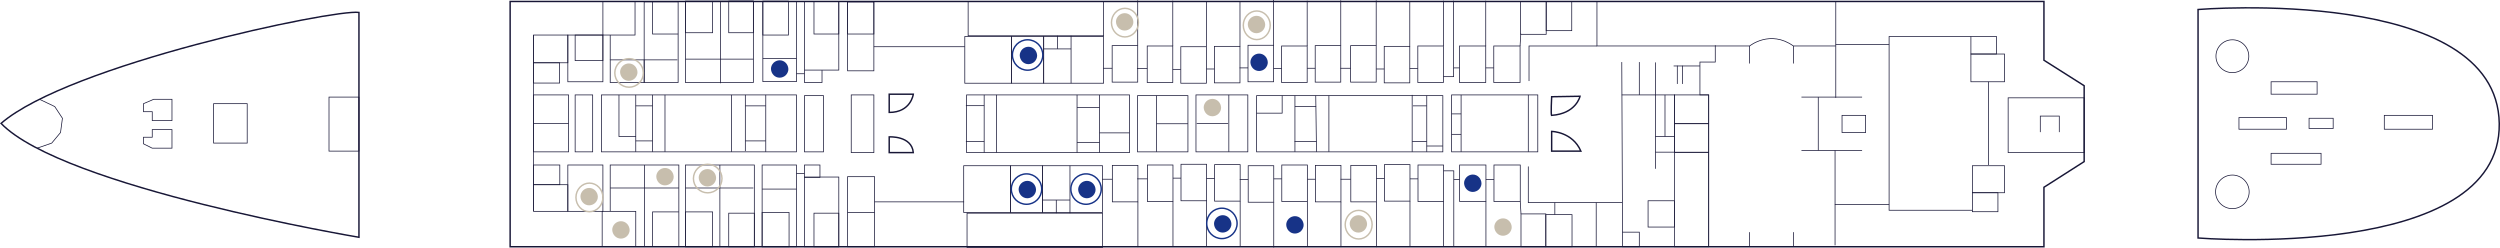
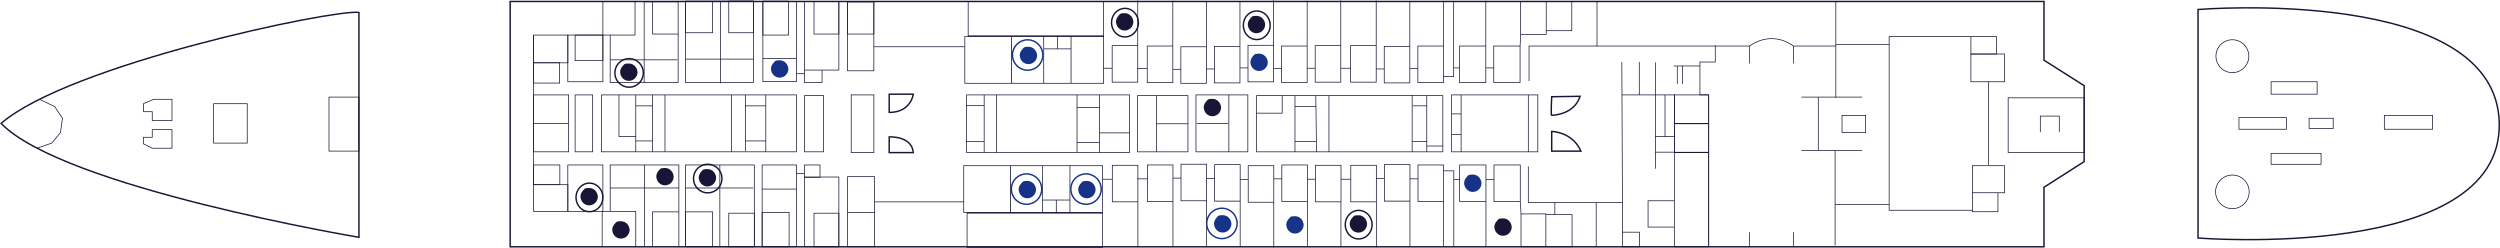
- <svg xmlns="http://www.w3.org/2000/svg" viewBox="0 0 3421.93 339.26">
+ <svg xmlns="http://www.w3.org/2000/svg" id="Layer_1" version="1.1" viewBox="0 0 3421.9 339.3">
  <defs>
-     <style>.cls-1{stroke:#c7bead;}.cls-1,.cls-2,.cls-3,.cls-4{fill:none;stroke-miterlimit:10;}.cls-1,.cls-2,.cls-4{stroke-width:2px;}.cls-2{stroke:#173387;}.cls-5{fill:#173387;}.cls-3,.cls-4{stroke:#171636;}.cls-6{fill:#c7bead;}</style>
+     <style>.st0{stroke:#173387}.st0,.st1,.st2{fill:none;stroke-miterlimit:10}.st0,.st2{stroke-width:2px}.st3{fill:#171636}.st4{fill:#173387}.st1,.st2{stroke:#171636}</style>
  </defs>
  <g id="_3eme_plan">
-     <path class="cls-4" d="M3008.63,12.99v312.78s415,33.12,412.28-156.59c-2.72-189.71-412.28-156.19-412.28-156.19Z" />
-     <rect class="cls-3" x="3263.56" y="157.89" width="65.98" height="18.99" />
-     <rect class="cls-3" x="3160.59" y="161.88" width="32.99" height="13.99" />
-     <rect class="cls-3" x="3108.61" y="111.92" width="62.98" height="16.99" />
-     <rect class="cls-3" x="3064.62" y="160.88" width="64.98" height="15.99" />
-     <rect class="cls-3" x="3108.61" y="209.85" width="68.39" height="14.99" />
-     <circle class="cls-3" cx="3055.61" cy="262.6" r="22.99" />
-     <circle class="cls-3" cx="3055.61" cy="76.94" r="22.48" />
-     <polygon class="cls-4" points="2797.69 2 2797.69 82.44 2852.74 117.35 2852.74 221.18 2797.69 256.32 2797.69 337.76 698.26 337.76 698.26 2 2797.69 2" />
-     <rect class="cls-3" x="2748.7" y="133.9" width="104.03" height="74.95" />
-     <rect class="cls-3" x="2697.72" y="73.95" width="45.99" height="37.97" />
-     <rect class="cls-3" x="2699.72" y="226.84" width="43.99" height="36.97" />
-     <rect class="cls-3" x="2699.72" y="263.81" width="34.99" height="25.98" />
-     <rect class="cls-3" x="2697.72" y="49.96" width="34.99" height="23.98" />
-     <polyline class="cls-3" points="2792.69 180.87 2792.69 158.89 2818.69 158.89 2818.69 180.87" />
-     <line class="cls-3" x1="2721.71" y1="111.92" x2="2721.71" y2="225.84" />
-     <polyline class="cls-3" points="2697.72 49.96 2585.75 49.96 2585.75 287.79 2699.72 287.79" />
-     <polyline class="cls-3" points="2511.77 335.76 2511.77 279.8 2585.75 279.8" />
-     <polyline class="cls-3" points="2512.77 2 2512.77 60.96 2585.75 60.96" />
-     <line class="cls-3" x1="2511.77" y1="279.8" x2="2511.77" y2="205.85" />
-     <line class="cls-3" x1="2465.78" y1="205.85" x2="2548.76" y2="205.85" />
-     <line class="cls-3" x1="2512.77" y1="60.96" x2="2512.77" y2="133.9" />
-     <line class="cls-3" x1="2548.76" y1="132.9" x2="2465.78" y2="132.9" />
-     <line class="cls-3" x1="2488.78" y1="132.9" x2="2488.78" y2="205.85" />
-     <rect class="cls-3" x="2521.33" y="157.89" width="32.29" height="23.49" />
-     <path class="cls-3" d="M2185.86,2v60.96h208.94s28.08-22.79,59.98,0h57.98" />
-     <polyline class="cls-3" points="2347.81 61.96 2347.81 84.94 2326.82 84.94 2326.82 129.91 2338.82 129.91 2338.82 337.76" />
-     <rect class="cls-3" x="2291.83" y="129.91" width="46.99" height="38.97" />
-     <rect class="cls-3" x="2291.83" y="169.38" width="46.99" height="38.97" />
-     <rect class="cls-3" x="2291.83" y="208.85" width="46.99" height="128.91" />
-     <rect class="cls-3" x="2255.84" y="274.8" width="35.99" height="35.99" />
-     <rect class="cls-3" x="2220.85" y="317.77" width="22.99" height="19.99" />
-     <rect class="cls-3" x="2265.84" y="129.91" width="26.3" height="78.37" />
-     <line class="cls-3" x1="2290.83" y1="90.29" x2="2326.82" y2="90.29" />
-     <line class="cls-3" x1="2302.77" y1="114.91" x2="2302.77" y2="89.94" />
-     <line class="cls-3" x1="2295.83" y1="114.92" x2="2295.83" y2="89.94" />
-     <polyline class="cls-3" points="2219.85 129.91 2265.84 129.91 2265.84 85.42" />
-     <line class="cls-3" x1="2243.84" y1="84.94" x2="2243.84" y2="129.91" />
-     <line class="cls-3" x1="2219.85" y1="84.94" x2="2220.85" y2="317.77" />
-     <line class="cls-3" x1="2278.99" y1="129.91" x2="2278.99" y2="186.87" />
-     <line class="cls-3" x1="2265.84" y1="208.28" x2="2265.84" y2="231.03" />
-     <line class="cls-3" x1="2394.8" y1="62.95" x2="2394.8" y2="86.94" />
-     <line class="cls-3" x1="2454.78" y1="62.95" x2="2454.78" y2="86.94" />
-     <line class="cls-3" x1="2394.8" y1="337.76" x2="2394.8" y2="317.77" />
-     <line class="cls-3" x1="2454.78" y1="337.76" x2="2454.78" y2="317.77" />
-     <polyline class="cls-3" points="2091.88 227.84 2091.88 277.3 2220.35 277.3" />
-     <line class="cls-3" x1="2184.84" y1="337.76" x2="2184.84" y2="277.3" />
-     <rect class="cls-3" x="2115.88" y="293.79" width="35.86" height="43.97" />
-     <rect class="cls-3" x="2081.89" y="292.79" width="33.99" height="44.97" />
-     <rect class="cls-3" x="2044.9" y="225.84" width="35.99" height="49.96" />
-     <rect class="cls-3" x="1997.91" y="225.84" width="35.99" height="49.96" />
-     <rect class="cls-3" x="1986.91" y="129.91" width="117.97" height="77.94" />
-     <polyline class="cls-3" points="2185.86 62.95 2092.88 62.95 2092.88 110.92" />
-     <line class="cls-3" x1="2080.89" y1="275.8" x2="2081.89" y2="292.79" />
-     <line class="cls-3" x1="2128.22" y1="277.3" x2="2128.22" y2="293.79" />
-     <line class="cls-3" x1="2033.9" y1="275.8" x2="2033.9" y2="337.76" />
-     <line class="cls-3" x1="2033.9" y1="245.82" x2="2044.9" y2="245.82" />
-     <polyline class="cls-3" points="1997.91 245.82 1989.91 245.82 1989.91 337.76" />
-     <polyline class="cls-3" points="1989.91 245.82 1989.91 233.83 1975.92 233.83" />
-     <line class="cls-3" x1="1999.91" y1="129.91" x2="1999.91" y2="207.85" />
-     <line class="cls-3" x1="1986.91" y1="183.87" x2="1999.91" y2="183.87" />
-     <line class="cls-3" x1="1986.91" y1="155.89" x2="1999.91" y2="155.89" />
-     <line class="cls-3" x1="2091.88" y1="129.91" x2="2091.88" y2="207.85" />
-     <line class="cls-3" x1="2265.64" y1="186.87" x2="2292.13" y2="186.87" />
-     <path class="cls-4" d="M2123.87,206.85v-26.98s28.46.4,39.99,26.98h-39.99Z" />
-     <path class="cls-4" d="M2123.87,157.89c-1.37.1,0-25.48,0-25.48l38.84-.65s-5.14,23.79-38.84,26.14Z" />
-     <rect class="cls-3" x="2081.39" y="2" width="34.99" height="44.97" />
-     <rect class="cls-3" x="2116.38" y="2" width="34.99" height="39.97" />
-     <rect class="cls-3" x="1940.92" y="225.84" width="34.99" height="49.96" />
-     <line class="cls-3" x1="1975.92" y1="337.76" x2="1975.92" y2="275.8" />
-     <line class="cls-3" x1="1940.92" y1="244.82" x2="1929.92" y2="244.82" />
-     <rect class="cls-3" x="1894.94" y="225.34" width="34.99" height="49.96" />
-     <line class="cls-3" x1="1929.93" y1="337.26" x2="1929.93" y2="275.3" />
-     <line class="cls-3" x1="1894.94" y1="244.33" x2="1883.94" y2="244.33" />
-     <rect class="cls-3" x="1848.95" y="226.34" width="34.99" height="49.96" />
-     <line class="cls-3" x1="1883.94" y1="338.26" x2="1883.94" y2="276.3" />
-     <line class="cls-3" x1="1848.95" y1="245.32" x2="1834.95" y2="245.32" />
-     <rect class="cls-3" x="1800.46" y="226.34" width="34.99" height="49.96" />
-     <line class="cls-3" x1="1835.45" y1="338.26" x2="1835.45" y2="276.3" />
-     <line class="cls-3" x1="1800.46" y1="245.32" x2="1789.46" y2="245.32" />
-     <rect class="cls-3" x="1754.48" y="225.84" width="34.99" height="49.96" />
-     <line class="cls-3" x1="1789.47" y1="337.76" x2="1789.47" y2="275.8" />
-     <line class="cls-3" x1="1754.48" y1="244.82" x2="1743.48" y2="244.82" />
-     <rect class="cls-3" x="1708.49" y="226.84" width="34.99" height="49.96" />
-     <line class="cls-3" x1="1743.48" y1="338.76" x2="1743.48" y2="276.8" />
-     <line class="cls-3" x1="1708.49" y1="245.82" x2="1696.99" y2="245.82" />
-     <rect class="cls-3" x="1662.5" y="225.34" width="34.99" height="49.96" />
-     <line class="cls-3" x1="1697.49" y1="337.26" x2="1697.49" y2="275.3" />
-     <line class="cls-3" x1="1662.5" y1="244.33" x2="1651.5" y2="244.33" />
-     <rect class="cls-3" x="1616.52" y="224.84" width="34.99" height="49.96" />
-     <line class="cls-3" x1="1651.51" y1="336.76" x2="1651.51" y2="274.8" />
-     <line class="cls-3" x1="1616.52" y1="243.83" x2="1605.52" y2="243.83" />
-     <rect class="cls-3" x="1570.53" y="225.84" width="34.99" height="49.96" />
-     <line class="cls-3" x1="1605.52" y1="337.76" x2="1605.52" y2="275.8" />
-     <line class="cls-3" x1="1570.53" y1="244.82" x2="1556.53" y2="244.82" />
-     <rect class="cls-3" x="1522.54" y="226.34" width="34.99" height="49.96" />
-     <line class="cls-3" x1="1557.53" y1="338.26" x2="1557.53" y2="276.3" />
-     <line class="cls-3" x1="1522.54" y1="245.32" x2="1508.54" y2="245.32" />
-     <rect class="cls-3" x="2044.64" y="62.95" width="35.99" height="49.96" />
-     <rect class="cls-3" x="1997.66" y="62.95" width="35.99" height="49.96" />
-     <line class="cls-3" x1="2080.63" y1="62.95" x2="2081.63" y2="45.97" />
-     <line class="cls-3" x1="2033.65" y1="62.95" x2="2033.65" y2="1" />
-     <line class="cls-3" x1="2033.65" y1="92.93" x2="2044.64" y2="92.93" />
-     <polyline class="cls-3" points="1997.66 92.94 1989.66 92.94 1989.66 1" />
-     <polyline class="cls-3" points="1989.66 92.94 1989.66 104.92 1975.66 104.92" />
-     <rect class="cls-3" x="1940.67" y="62.95" width="34.99" height="49.96" />
-     <line class="cls-3" x1="1975.66" y1="1" x2="1975.66" y2="62.95" />
-     <line class="cls-3" x1="1940.67" y1="93.93" x2="1929.67" y2="93.93" />
-     <rect class="cls-3" x="1894.69" y="63.45" width="34.99" height="49.96" />
-     <line class="cls-3" x1="1929.68" y1="1.5" x2="1929.68" y2="63.45" />
-     <line class="cls-3" x1="1894.69" y1="94.43" x2="1883.69" y2="94.43" />
-     <rect class="cls-3" x="1848.7" y="62.45" width="34.99" height="49.96" />
-     <line class="cls-3" x1="1883.69" y1=".5" x2="1883.69" y2="62.45" />
-     <line class="cls-3" x1="1848.7" y1="93.43" x2="1834.7" y2="93.43" />
-     <rect class="cls-3" x="1800.21" y="62.46" width="34.99" height="49.96" />
-     <line class="cls-3" x1="1835.2" y1=".5" x2="1835.2" y2="62.46" />
-     <line class="cls-3" x1="1800.21" y1="93.43" x2="1789.21" y2="93.43" />
-     <rect class="cls-3" x="1754.23" y="62.96" width="34.99" height="49.96" />
-     <line class="cls-3" x1="1789.22" y1="1" x2="1789.22" y2="62.96" />
-     <line class="cls-3" x1="1754.23" y1="93.93" x2="1743.23" y2="93.93" />
-     <rect class="cls-3" x="1708.24" y="61.96" width="34.99" height="49.96" />
-     <line class="cls-3" x1="1743.23" x2="1743.23" y2="61.96" />
-     <line class="cls-3" x1="1708.24" y1="92.93" x2="1696.74" y2="92.93" />
-     <rect class="cls-3" x="1662.25" y="63.45" width="34.99" height="49.96" />
-     <line class="cls-3" x1="1697.24" y1="1.5" x2="1697.24" y2="63.45" />
-     <line class="cls-3" x1="1662.25" y1="94.43" x2="1651.25" y2="94.43" />
-     <rect class="cls-3" x="1616.27" y="63.95" width="34.99" height="49.96" />
-     <line class="cls-3" x1="1651.26" y1="2" x2="1651.26" y2="63.95" />
-     <line class="cls-3" x1="1616.27" y1="94.93" x2="1605.26" y2="94.93" />
-     <rect class="cls-3" x="1570.28" y="62.95" width="34.99" height="49.96" />
-     <line class="cls-3" x1="1605.27" y1="1" x2="1605.27" y2="62.95" />
-     <line class="cls-3" x1="1570.28" y1="93.93" x2="1556.28" y2="93.93" />
-     <rect class="cls-3" x="1522.29" y="62.45" width="34.99" height="49.96" />
-     <line class="cls-3" x1="1557.28" y1=".5" x2="1557.28" y2="62.45" />
-     <line class="cls-3" x1="1522.29" y1="93.43" x2="1510.04" y2="93.43" />
-     <rect class="cls-3" x="1719.99" y="130.91" width="254.93" height="76.95" />
-     <rect class="cls-3" x="1637.01" y="129.91" width="70.98" height="77.94" />
-     <rect class="cls-3" x="1557.03" y="130.91" width="68.98" height="76.95" />
-     <rect class="cls-3" x="1323.09" y="129.91" width="222.94" height="78.94" />
-     <rect class="cls-3" x="1319.09" y="226.84" width="63.95" height="63.95" />
-     <rect class="cls-3" x="1427.07" y="226.84" width="81.98" height="63.95" />
-     <rect class="cls-3" x="1383.05" y="226.84" width="44.02" height="63.95" />
-     <rect class="cls-3" x="1323.66" y="291.79" width="185.38" height="46.97" />
-     <line class="cls-3" x1="1952.92" y1="130.91" x2="1952.92" y2="207.85" />
-     <line class="cls-3" x1="1932.93" y1="129.91" x2="1932.93" y2="207.85" />
-     <line class="cls-3" x1="1952.92" y1="144.9" x2="1933.93" y2="144.9" />
-     <line class="cls-3" x1="1952.92" y1="193.86" x2="1932.93" y2="193.86" />
-     <line class="cls-3" x1="1952.92" y1="199.85" x2="1974.92" y2="199.85" />
-     <line class="cls-3" x1="1818.96" y1="207.85" x2="1818.96" y2="130.91" />
-     <line class="cls-3" x1="1800.96" y1="130.91" x2="1801.96" y2="207.85" />
-     <line class="cls-3" x1="1772.47" y1="207.85" x2="1772.47" y2="130.91" />
-     <line class="cls-3" x1="1801.46" y1="145.9" x2="1772.47" y2="145.9" />
-     <line class="cls-3" x1="1801.96" y1="193.86" x2="1771.98" y2="193.86" />
-     <polyline class="cls-3" points="1719.99 154.89 1754.98 154.89 1754.98 130.91" />
-     <line class="cls-3" x1="1682" y1="129.91" x2="1682" y2="207.85" />
-     <line class="cls-3" x1="1638.01" y1="168.88" x2="1681" y2="168.88" />
-     <line class="cls-3" x1="1583.02" y1="130.91" x2="1583.02" y2="207.85" />
-     <line class="cls-3" x1="1626.01" y1="169.38" x2="1583.02" y2="169.38" />
-     <line class="cls-3" x1="1505.04" y1="129.91" x2="1505.04" y2="208.85" />
-     <line class="cls-3" x1="1546.03" y1="181.87" x2="1505.04" y2="181.87" />
-     <line class="cls-3" x1="1474.23" y1="129.91" x2="1474.23" y2="208.85" />
-     <line class="cls-3" x1="1505.04" y1="147.24" x2="1474.23" y2="147.24" />
-     <line class="cls-3" x1="1505.04" y1="194.86" x2="1474.23" y2="194.86" />
-     <line class="cls-3" x1="1364.08" y1="129.91" x2="1364.08" y2="208.85" />
-     <line class="cls-3" x1="1347.09" y1="129.91" x2="1347.09" y2="208.85" />
-     <line class="cls-3" x1="1322.09" y1="193.86" x2="1347.09" y2="193.86" />
-     <line class="cls-3" x1="1322.09" y1="144.64" x2="1347.09" y2="144.64" />
-     <line class="cls-3" x1="1464.54" y1="226.84" x2="1464.54" y2="291.79" />
-     <line class="cls-3" x1="1427.07" y1="273.8" x2="1464.54" y2="273.8" />
-     <line class="cls-3" x1="1445.8" y1="291.79" x2="1445.8" y2="273.8" />
-     <rect class="cls-3" x="1320.59" y="49.96" width="63.95" height="63.95" />
-     <rect class="cls-3" x="1428.57" y="49.96" width="81.98" height="63.95" />
-     <rect class="cls-3" x="1384.55" y="49.96" width="44.02" height="63.95" />
-     <rect class="cls-3" x="1325.16" y="2" width="185.38" height="46.97" />
-     <line class="cls-3" x1="1466.04" y1="113.92" x2="1466.04" y2="48.96" />
-     <line class="cls-3" x1="1428.57" y1="66.95" x2="1466.04" y2="66.95" />
-     <line class="cls-3" x1="1447.3" y1="48.96" x2="1447.3" y2="66.95" />
-     <rect class="cls-3" x="1101.15" y="130.91" width="25.99" height="76.95" />
-     <rect class="cls-3" x="1160.14" y="241.83" width="36.99" height="95.93" />
-     <line class="cls-3" x1="1319.59" y1="276.3" x2="1197.13" y2="276.3" />
-     <line class="cls-3" x1="1160.14" y1="290.79" x2="1197.13" y2="290.79" />
-     <rect class="cls-3" x="1165.14" y="129.91" width="30.99" height="78.94" />
-     <rect class="cls-3" x="1101.15" y="242.33" width="46.99" height="95.43" />
-     <rect class="cls-3" x="1101.15" y="225.84" width="21.18" height="16.9" />
-     <rect class="cls-3" x="1043.17" y="225.84" width="46.99" height="111.92" />
-     <line class="cls-3" x1="1101.15" y1="237.54" x2="1090.16" y2="237.54" />
-     <line class="cls-3" x1="1043.17" y1="258.81" x2="1090.16" y2="258.81" />
-     <rect class="cls-3" x="938.2" y="225.84" width="94.29" height="111.92" />
-     <rect class="cls-3" x="1160.14" y="2.5" width="35.99" height="94.43" />
-     <rect class="cls-3" x="823.23" y="129.91" width="266.93" height="77.94" />
-     <rect class="cls-3" x="1044.17" y="2.25" width="46.04" height="109.42" />
-     <rect class="cls-3" x="938.2" y="1.5" width="92.97" height="111.42" />
-     <line class="cls-3" x1="1196.13" y1="63.95" x2="1320.59" y2="63.95" />
-     <path class="cls-4" d="M1217.12,153.89v-24.98h32.99s-3.14,24.98-32.99,24.98Z" />
-     <path class="cls-4" d="M1217.12,208.85v-21.48s30.86-1.91,32.99,21.48h-32.99Z" />
-     <rect class="cls-3" x="1101.15" y="2" width="46.99" height="93.93" />
-     <polyline class="cls-3" points="1101.15 95.93 1101.15 112.92 1125.15 112.92 1125.15 95.93" />
-     <line class="cls-3" x1="1090.21" y1="100.93" x2="1101.15" y2="100.93" />
-     <line class="cls-3" x1="1044.17" y1="79.94" x2="1090.21" y2="79.94" />
-     <line class="cls-3" x1="986.19" y1="1.5" x2="986.19" y2="113.92" />
-     <line class="cls-3" x1="938.2" y1="80.94" x2="1031.17" y2="80.94" />
-     <line class="cls-3" x1="1048.17" y1="129.91" x2="1048.17" y2="207.85" />
-     <line class="cls-3" x1="1020.18" y1="129.91" x2="1020.18" y2="206.85" />
-     <line class="cls-3" x1="1048.17" y1="144.9" x2="1020.18" y2="144.9" />
-     <line class="cls-3" x1="1048.17" y1="192.86" x2="1020.18" y2="192.86" />
-     <line class="cls-3" x1="1001.18" y1="129.91" x2="1001.18" y2="207.85" />
-     <line class="cls-3" x1="910.21" y1="129.91" x2="910.21" y2="207.85" />
-     <line class="cls-3" x1="893.21" y1="129.91" x2="893.21" y2="207.85" />
-     <line class="cls-3" x1="870.22" y1="129.91" x2="870.22" y2="207.85" />
-     <line class="cls-3" x1="893.21" y1="144.9" x2="870.22" y2="144.9" />
-     <line class="cls-3" x1="893.21" y1="192.86" x2="870.22" y2="192.86" />
-     <polyline class="cls-3" points="847.22 129.91 847.22 186.87 870.56 186.87" />
-     <line class="cls-3" x1="985.35" y1="225.84" x2="985.35" y2="337.76" />
-     <line class="cls-3" x1="938.2" y1="257.32" x2="1031.17" y2="257.32" />
-     <polyline class="cls-3" points="824.23 337.76 824.23 289.29 835.23 289.29 835.23 225.84 929.2 225.84 929.2 337.76" />
-     <line class="cls-3" x1="882.21" y1="337.76" x2="882.21" y2="225.84" />
-     <line class="cls-3" x1="835.23" y1="257.32" x2="929.2" y2="257.32" />
-     <polyline class="cls-3" points="835.23 289.29 870.22 289.29 870.22 337.76" />
-     <polyline class="cls-3" points="893.21 337.76 893.21 290.04 929.2 290.04" />
-     <rect class="cls-3" x="938.2" y="290.04" width="37.19" height="47.72" />
-     <rect class="cls-3" x="997.47" y="291.79" width="35.03" height="45.97" />
-     <rect class="cls-3" x="1043.17" y="290.79" width="36.88" height="46.97" />
-     <rect class="cls-3" x="1114.15" y="291.79" width="33.99" height="45.97" />
-     <rect class="cls-3" x="1160.14" y="2.5" width="35.99" height="44.07" />
-     <rect class="cls-3" x="1114.15" y="1.99" width="33.99" height="44.57" />
-     <rect class="cls-3" x="1044.17" y="1.5" width="34.99" height="46.47" />
-     <rect class="cls-3" x="997.47" y="1.5" width="33.71" height="43.3" />
-     <rect class="cls-3" x="938.2" y="1.99" width="37.19" height="42.81" />
-     <rect class="cls-3" x="881.71" y="2.5" width="46.49" height="110.42" />
-     <rect class="cls-3" x="825.23" y="1.99" width="43.99" height="45.97" />
-     <rect class="cls-3" x="835.23" y="81.94" width="46.49" height="30.98" />
-     <line class="cls-3" x1="927.2" y1="81.94" x2="881.71" y2="81.94" />
-     <polyline class="cls-3" points="893.21 1.99 893.21 46.57 928.2 46.57" />
-     <line class="cls-3" x1="835.23" y1="81.94" x2="835.23" y2="47.97" />
-     <rect class="cls-3" x="777.24" y="47.97" width="47.99" height="63.95" />
-     <rect class="cls-3" x="730.26" y="47.96" width="46.99" height="37.97" />
-     <rect class="cls-3" x="787.24" y="47.96" width="37.99" height="34.98" />
-     <rect class="cls-3" x="730.26" y="85.94" width="35.68" height="27.75" />
-     <rect class="cls-3" x="787.24" y="129.91" width="23.99" height="77.94" />
-     <rect class="cls-3" x="730.26" y="129.91" width="47.99" height="77.94" />
-     <rect class="cls-3" x="777.24" y="225.84" width="47.99" height="63.45" />
-     <rect class="cls-3" x="730.26" y="225.84" width="35.99" height="26.98" />
-     <rect class="cls-3" x="730.26" y="252.82" width="46.99" height="36.47" />
-     <line class="cls-3" x1="730.26" y1="47.96" x2="730.26" y2="288.79" />
-     <line class="cls-3" x1="730.26" y1="168.88" x2="778.24" y2="168.88" />
-     <path class="cls-4" d="M491.32,16.99v307.78S86.61,256.94,1.45,168.89C94.5,88.43,455.9,12.53,491.32,16.99Z" />
-     <polyline class="cls-3" points="54.03 135.9 74.95 145.88 85.46 161.88 82.85 181.38 70.81 195.86 50.72 202.85" />
-     <polygon class="cls-3" points="196.41 141.9 196.41 152.9 208.4 152.9 208.4 165 235.39 165 235.39 135.9 210.4 135.9 196.41 141.9" />
-     <polygon class="cls-3" points="196.41 196.85 196.4 187.86 208.4 187.87 208.4 177.36 235.39 177.36 235.39 202.85 208.4 202.85 196.41 196.85" />
-     <rect class="cls-3" x="292.37" y="141.9" width="45.99" height="53.96" />
-     <rect class="cls-3" x="450.33" y="132.9" width="40.99" height="73.95" />
+     <path class="st2" d="M3008.6 13v312.8s415 33.1 412.3-156.6C3418.2-20.5 3008.6 13 3008.6 13Z" />
+     <path class="st1" d="M3263.6 157.9h66v19h-66zM3160.6 161.9h33v14h-33zM3108.6 111.9h63v17h-63zM3064.6 160.9h65v16h-65zM3108.6 209.9h68.4v15h-68.4z" />
+     <circle class="st1" cx="3055.6" cy="262.6" r="23" />
+     <circle class="st1" cx="3055.6" cy="76.9" r="22.5" />
+     <path class="st2" d="M2797.7 2v80.4l55 34.9v103.9l-55 35.1v81.5H698.3V2h2099.4z" />
+     <path class="st1" d="M2748.7 133.9h104v74.9h-104zM2697.7 73.9h46v38h-46zM2699.7 226.8h44v37h-44zM2699.7 263.8h35v26h-35z" />
+     <path class="st1" d="M2697.7 50h35v24h-35zM2792.7 180.9v-22h26v22M2721.7 111.9v113.9" />
+     <path class="st1" d="M2697.7 50h-111.9v237.8h113.9" />
+     <path class="st1" d="M2511.8 335.8v-56h74M2512.8 2v59h73M2511.8 279.8v-73.9M2465.8 205.9h83M2512.8 61v72.9M2548.8 132.9h-83M2488.8 132.9v73M2521.3 157.9h32.3v23.5h-32.3zM2185.9 2v61h208.9s28.1-22.8 60 0h58" />
+     <path class="st1" d="M2347.8 62v22.9h-21v45h12v207.9" />
+     <path class="st1" d="M2291.8 129.9h47v39h-47zM2291.8 169.4h47v39h-47zM2291.8 208.9h47v128.9h-47zM2255.8 274.8h36v36h-36zM2220.9 317.8h23v20h-23z" />
+     <path class="st1" d="M2265.8 129.9h26.3v78.4h-26.3zM2290.8 90.3h36M2302.8 114.9v-25M2295.8 114.9v-25M2219.9 129.9h45.9V85.4M2243.8 84.9v45M2219.9 84.9l1 232.9M2279 129.9v57M2265.8 208.3V231M2394.8 63v23.9M2454.8 63v23.9M2394.8 337.8v-20M2454.8 337.8v-20M2091.9 227.8v49.5h128.5M2184.8 337.8v-60.5M2115.9 293.8h35.9v44h-35.9zM2081.9 292.8h34v45h-34zM2044.9 225.8h36v50h-36zM1997.9 225.8h36v50h-36zM1986.9 129.9h118v77.9h-118zM2185.9 63h-93v47.9M2080.9 275.8l1 17M2128.2 277.3v16.5M2033.9 275.8v62M2033.9 245.8h11M1997.9 245.8h-8v92M1989.9 245.8v-12h-14M1999.9 129.9v78M1986.9 183.9h13M1986.9 155.9h13M2091.9 129.9v78M2265.6 186.9h26.5" />
+     <path class="st2" d="M2123.9 206.9v-27s28.5.4 40 27h-40ZM2123.9 157.9c-1.4.1 0-25.5 0-25.5l38.8-.6s-5.1 23.8-38.8 26.1Z" />
+     <path class="st1" d="M2081.4 2h35v45h-35zM2116.4 2h35v40h-35zM1940.9 225.8h35v50h-35zM1975.9 337.8v-62M1940.9 244.8h-11M1894.9 225.3h35v50h-35zM1929.9 337.3v-62M1894.9 244.3h-11M1848.9 226.3h35v50h-35zM1883.9 338.3v-62M1848.9 245.3h-14M1800.5 226.3h35v50h-35zM1835.4 338.3v-62M1800.5 245.3h-11M1754.5 225.8h35v50h-35zM1789.5 337.8v-62M1754.5 244.8h-11M1708.5 226.8h35v50h-35zM1743.5 338.8v-62M1708.5 245.8H1697M1662.5 225.3h35v50h-35zM1697.5 337.3v-62M1662.5 244.3h-11M1616.5 224.8h35v50h-35zM1651.5 336.8v-62M1616.5 243.8h-11M1570.5 225.8h35v50h-35zM1605.5 337.8v-62M1570.5 244.8h-14M1522.5 226.3h35v50h-35zM1557.5 338.3v-62M1522.5 245.3h-14M2044.6 63h36v50h-36zM1997.7 63h36v50h-36zM2080.6 63l1-17M2033.7 63V1M2033.7 92.9h10.9M1997.7 92.9h-8V1M1989.7 92.9v12h-14M1940.7 63h35v50h-35zM1975.7 1v62M1940.7 93.9h-11M1894.7 63.5h35v50h-35zM1929.7 1.5v62M1894.7 94.4h-11M1848.7 62.5h35v50h-35zM1883.7.5v62M1848.7 93.4h-14M1800.2 62.5h35v50h-35zM1835.2.5v62M1800.2 93.4h-11M1754.2 63h35v50h-35zM1789.2 1v62M1754.2 93.9h-11M1708.2 62h35v50h-35zM1743.2 0v62M1708.2 92.9h-11.5M1662.2 63.5h35v50h-35zM1697.2 1.5v62M1662.2 94.4h-11M1616.3 64h35v50h-35zM1651.3 2v62M1616.3 94.9h-11M1570.3 63h35v50h-35zM1605.3 1v62M1570.3 93.9h-14M1522.3 62.5h35v50h-35zM1557.3.5v62M1522.3 93.4H1510M1720 130.9h254.9v76.9H1720zM1637 129.9h71v77.9h-71zM1557 130.9h69v76.9h-69zM1323.1 129.9H1546v78.9h-222.9zM1319.1 226.8h63.9v64h-63.9zM1427.1 226.8h82v64h-82zM1383.1 226.8h44v64h-44zM1323.7 291.8h185.4v47h-185.4zM1952.9 130.9v77M1932.9 129.9v78M1952.9 144.9h-19M1952.9 193.9h-20M1952.9 199.9h22M1819 207.9v-77M1801 130.9l1 77M1772.5 207.9v-77M1801.5 145.9h-29M1802 193.9h-30" />
+     <path class="st1" d="M1720 154.9h35v-24M1682 129.9v78M1638 168.9h43M1583 130.9v77M1626 169.4h-43M1505 129.9v79M1546 181.9h-41M1474.2 129.9v79M1505 147.2h-30.8M1505 194.9h-30.8M1364.1 129.9v79M1347.1 129.9v79M1322.1 193.9h25M1322.1 144.6h25M1464.5 226.8v65M1427.1 273.8h37.4M1445.8 291.8v-18M1320.6 50h63.9v64h-63.9zM1428.6 50h82v64h-82zM1384.6 50h44v64h-44zM1325.2 2h185.4v47h-185.4zM1466 113.9V49M1428.6 66.9h37.4M1447.3 49v17.9M1101.2 130.9h26v76.9h-26zM1160.1 241.8h37v95.9h-37zM1319.6 276.3h-122.5M1160.1 290.8h37M1165.1 129.9h31v78.9h-31zM1101.2 242.3h47v95.4h-47z" />
+     <path class="st1" d="M1101.2 225.8h21.2v16.9h-21.2zM1043.2 225.8h47v111.9h-47zM1101.2 237.5h-11M1043.2 258.8h47M938.2 225.8h94.3v111.9h-94.3zM1160.1 2.5h36v94.4h-36zM823.2 129.9h266.9v77.9H823.2zM1044.2 2.2h46v109.4h-46zM938.2 1.5h93v111.4h-93zM1196.1 64h124.5" />
+     <path class="st2" d="M1217.1 153.9v-25h33s-3.1 25-33 25ZM1217.1 208.9v-21.5s30.9-1.9 33 21.5h-33Z" />
+     <path class="st1" d="M1101.2 2h47v93.9h-47zM1101.2 95.9v17h24v-17M1090.2 100.9h11M1044.2 79.9h46M986.2 1.5v112.4M938.2 80.9h93M1048.2 129.9v78M1020.2 129.9v77M1048.2 144.9h-28M1048.2 192.9h-28M1001.2 129.9v78M910.2 129.9v78M893.2 129.9v78M870.2 129.9v78M893.2 144.9h-23M893.2 192.9h-23M847.2 129.9v57h23.4M985.3 225.8v112M938.2 257.3h93M824.2 337.8v-48.5h11v-63.5h94v112M882.2 337.8v-112M835.2 257.3h94" />
+     <path class="st1" d="M835.2 289.3h35v48.5M893.2 337.8V290h36M938.2 290h37.2v47.7h-37.2zM997.5 291.8h35v46h-35zM1043.2 290.8h36.9v47h-36.9zM1114.2 291.8h34v46h-34zM1160.1 2.5h36v44.1h-36zM1114.2 2h34v44.6h-34zM1044.2 1.5h35V48h-35zM997.5 1.5h33.7v43.3h-33.7zM938.2 2h37.2v42.8h-37.2zM881.7 2.5h46.5v110.4h-46.5zM825.2 2h44v46h-44zM835.2 81.9h46.5v31h-46.5zM927.2 81.9h-45.5" />
+     <path class="st1" d="M893.2 2v44.6h35M835.2 81.9V48M777.2 48h48v63.9h-48z" />
+     <path class="st1" d="M730.3 48h47v38h-47zM787.2 48h38v35h-38z" />
+     <path class="st1" d="M730.3 85.9H766v27.8h-35.7zM787.2 129.9h24v77.9h-24zM730.3 129.9h48v77.9h-48zM777.2 225.8h48v63.5h-48zM730.3 225.8h36v27h-36z" />
+     <path class="st1" d="M730.3 252.8h47v36.5h-47zM730.3 48v240.8M730.3 168.9h47.9" />
+     <path class="st2" d="M491.3 17v307.8S86.6 256.9 1.5 168.9C94.5 88.4 455.9 12.5 491.3 17Z" />
+     <path class="st1" d="m54 135.9 20.9 10 10.6 16-2.7 19.5-12 14.5-20.1 7M196.4 141.9v11h12V165h27v-29.1h-25l-14 6zM196.4 196.9v-9h12v-10.5h27v25.5h-27l-12-6zM292.4 141.9h46v54h-46zM450.3 132.9h41v73.9h-41z" />
  </g>
  <g id="points">
-     <path class="cls-6" d="M849.92,326.61c3.05,0,6.26-1.33,8.42-3.49s3.62-5.45,3.49-8.42c-.29-6.45-5.23-11.91-11.91-11.91-3.05,0-6.26,1.33-8.42,3.49s-3.62,5.45-3.49,8.42c.29,6.45,5.23,11.91,11.91,11.91h0Z" />
-     <path class="cls-6" d="M910.21,253.73c3.05,0,6.26-1.33,8.42-3.49s3.62-5.45,3.49-8.42c-.29-6.45-5.23-11.91-11.91-11.91-3.05,0-6.26,1.33-8.42,3.49s-3.62,5.45-3.49,8.42c.29,6.45,5.23,11.91,11.91,11.91h0Z" />
-     <path class="cls-5" d="M1723.41,97.18c3.05,0,6.26-1.33,8.42-3.49,2.07-2.07,3.62-5.45,3.49-8.42-.29-6.45-5.23-11.91-11.91-11.91-3.05,0-6.26,1.33-8.42,3.49-2.07,2.07-3.62,5.45-3.49,8.42.29,6.45,5.23,11.91,11.91,11.91h0Z" />
-     <path class="cls-5" d="M1772.47,319.69c3.05,0,6.26-1.33,8.42-3.49,2.07-2.07,3.62-5.45,3.49-8.42-.29-6.45-5.23-11.91-11.91-11.91-3.05,0-6.26,1.33-8.42,3.49s-3.62,5.45-3.49,8.42c.29,6.45,5.23,11.91,11.91,11.91h0Z" />
-     <path class="cls-5" d="M2015.9,262.73c3.05,0,6.26-1.33,8.42-3.49,2.07-2.07,3.62-5.45,3.49-8.42-.29-6.45-5.23-11.91-11.91-11.91-3.05,0-6.26,1.33-8.42,3.49s-3.62,5.45-3.49,8.42c.29,6.45,5.23,11.91,11.91,11.91h0Z" />
-     <path class="cls-6" d="M1539.4,41.83c3.05,0,6.26-1.33,8.42-3.49s3.62-5.45,3.49-8.42c-.29-6.45-5.23-11.91-11.91-11.91-3.05,0-6.26,1.33-8.42,3.49s-3.62,5.45-3.49,8.42c.29,6.45,5.23,11.91,11.91,11.91h0Z" />
-     <ellipse class="cls-1" cx="1539.78" cy="30.98" rx="18.44" ry="19.58" />
-     <path class="cls-6" d="M1719.85,45.46c3.05,0,6.26-1.33,8.42-3.49s3.62-5.45,3.49-8.42c-.29-6.45-5.23-11.91-11.91-11.91-3.05,0-6.26,1.33-8.42,3.49s-3.62,5.45-3.49,8.42c.29,6.45,5.23,11.91,11.91,11.91h0Z" />
-     <ellipse class="cls-1" cx="1720.23" cy="34.61" rx="18.44" ry="19.58" />
-     <path class="cls-6" d="M1859.31,318.38c3.05,0,6.26-1.33,8.42-3.49,2.07-2.07,3.62-5.45,3.49-8.42-.29-6.45-5.23-11.91-11.91-11.91-3.05,0-6.26,1.33-8.42,3.49s-3.62,5.45-3.49,8.42c.29,6.45,5.23,11.91,11.91,11.91h0Z" />
-     <ellipse class="cls-1" cx="1859.7" cy="307.53" rx="18.44" ry="19.58" />
-     <path class="cls-6" d="M806.41,281.06c3.05,0,6.26-1.33,8.42-3.49s3.62-5.45,3.49-8.42c-.29-6.45-5.23-11.91-11.91-11.91-3.05,0-6.26,1.33-8.42,3.49s-3.62,5.45-3.49,8.42c.29,6.45,5.23,11.91,11.91,11.91h0Z" />
-     <ellipse class="cls-1" cx="806.79" cy="270.21" rx="18.44" ry="19.58" />
-     <path class="cls-5" d="M1673.63,318.34c3.05,0,6.26-1.33,8.42-3.49s3.62-5.45,3.49-8.42c-.29-6.45-5.23-11.91-11.91-11.91-3.05,0-6.26,1.33-8.42,3.49-2.07,2.07-3.62,5.45-3.49,8.42.29,6.45,5.23,11.91,11.91,11.91h0Z" />
-     <circle class="cls-2" cx="1672.5" cy="305.78" r="20.8" />
-     <path class="cls-5" d="M1406.19,271.37c3.05,0,6.26-1.33,8.42-3.49,2.07-2.07,3.62-5.45,3.49-8.42-.29-6.45-5.23-11.91-11.91-11.91-3.05,0-6.26,1.33-8.42,3.49s-3.62,5.45-3.49,8.42c.29,6.45,5.23,11.91,11.91,11.91h0Z" />
-     <circle class="cls-2" cx="1405.06" cy="258.81" r="20.8" />
-     <path class="cls-5" d="M1487.67,271.37c3.05,0,6.26-1.33,8.42-3.49s3.62-5.45,3.49-8.42c-.29-6.45-5.23-11.91-11.91-11.91-3.05,0-6.26,1.33-8.42,3.49-2.07,2.07-3.62,5.45-3.49,8.42.29,6.45,5.23,11.91,11.91,11.91h0Z" />
-     <circle class="cls-2" cx="1486.54" cy="258.81" r="20.8" />
-     <path class="cls-5" d="M1407.69,87.82c3.05,0,6.26-1.33,8.42-3.49,2.07-2.07,3.62-5.45,3.49-8.42-.29-6.45-5.23-11.91-11.91-11.91-3.05,0-6.26,1.33-8.42,3.49-2.07,2.07-3.62,5.45-3.49,8.42.29,6.45,5.23,11.91,11.91,11.91h0Z" />
-     <path class="cls-5" d="M1067.19,106.34c3.05,0,6.26-1.33,8.42-3.49s3.62-5.45,3.49-8.42c-.29-6.45-5.23-11.91-11.91-11.91-3.05,0-6.26,1.33-8.42,3.49s-3.62,5.45-3.49,8.42c.29,6.45,5.23,11.91,11.91,11.91h0Z" />
-     <circle class="cls-2" cx="1406.56" cy="75.26" r="20.8" />
-     <path class="cls-6" d="M1659.5,159.15c3.05,0,6.26-1.33,8.42-3.49,2.07-2.07,3.62-5.45,3.49-8.42-.29-6.45-5.23-11.91-11.91-11.91-3.05,0-6.26,1.33-8.42,3.49s-3.62,5.45-3.49,8.42c.29,6.45,5.23,11.91,11.91,11.91h0Z" />
-     <path class="cls-6" d="M2057.29,322.7c3.05,0,6.26-1.33,8.42-3.49s3.62-5.45,3.49-8.42c-.29-6.45-5.23-11.91-11.91-11.91-3.05,0-6.26,1.33-8.42,3.49s-3.62,5.45-3.49,8.42c.29,6.45,5.23,11.91,11.91,11.91h0Z" />
-     <path class="cls-6" d="M860.66,110.66c3.05,0,6.26-1.33,8.42-3.49s3.62-5.45,3.49-8.42c-.29-6.45-5.23-11.91-11.91-11.91-3.05,0-6.26,1.33-8.42,3.49s-3.62,5.45-3.49,8.42c.29,6.45,5.23,11.91,11.91,11.91h0Z" />
-     <ellipse class="cls-1" cx="861.07" cy="99.81" rx="19.54" ry="19.55" />
-     <path class="cls-6" d="M968.28,255.24c3.05,0,6.26-1.33,8.42-3.49s3.62-5.45,3.49-8.42c-.29-6.45-5.23-11.91-11.91-11.91-3.05,0-6.26,1.33-8.42,3.49s-3.62,5.45-3.49,8.42c.29,6.45,5.23,11.91,11.91,11.91h0Z" />
-     <ellipse class="cls-1" cx="968.69" cy="244.39" rx="19.54" ry="19.55" />
+     <path class="st3" d="M849.9 326.6c3 0 6.3-1.3 8.4-3.5s3.6-5.5 3.5-8.4c-.3-6.5-5.2-11.9-11.9-11.9s-6.3 1.3-8.4 3.5-3.6 5.5-3.5 8.4c.3 6.5 5.2 11.9 11.9 11.9ZM910.2 253.7c3 0 6.3-1.3 8.4-3.5s3.6-5.4 3.5-8.4c-.3-6.4-5.2-11.9-11.9-11.9s-6.3 1.3-8.4 3.5-3.6 5.4-3.5 8.4c.3 6.4 5.2 11.9 11.9 11.9Z" />
+     <path class="st4" d="M1723.4 97.2c3.1 0 6.3-1.3 8.4-3.5 2.1-2.1 3.6-5.4 3.5-8.4-.3-6.4-5.2-11.9-11.9-11.9s-6.3 1.3-8.4 3.5c-2.1 2.1-3.6 5.4-3.5 8.4.3 6.4 5.2 11.9 11.9 11.9ZM1772.5 319.7c3.1 0 6.3-1.3 8.4-3.5 2.1-2.1 3.6-5.5 3.5-8.4-.3-6.5-5.2-11.9-11.9-11.9s-6.3 1.3-8.4 3.5-3.6 5.5-3.5 8.4c.3 6.5 5.2 11.9 11.9 11.9ZM2015.9 262.7c3.1 0 6.3-1.3 8.4-3.5 2.1-2.1 3.6-5.4 3.5-8.4-.3-6.4-5.2-11.9-11.9-11.9s-6.3 1.3-8.4 3.5-3.6 5.4-3.5 8.4c.3 6.4 5.2 11.9 11.9 11.9Z" />
+     <path class="st3" d="M1539.4 41.8c3.1 0 6.3-1.3 8.4-3.5s3.6-5.5 3.5-8.4c-.3-6.4-5.2-11.9-11.9-11.9s-6.3 1.3-8.4 3.5-3.6 5.5-3.5 8.4c.3 6.4 5.2 11.9 11.9 11.9Z" />
+     <ellipse class="st2" cx="1539.8" cy="31" rx="18.4" ry="19.6" />
+     <path class="st3" d="M1719.8 45.5c3.1 0 6.3-1.3 8.4-3.5s3.6-5.5 3.5-8.4c-.3-6.5-5.2-11.9-11.9-11.9s-6.3 1.3-8.4 3.5-3.6 5.4-3.5 8.4c.3 6.5 5.2 11.9 11.9 11.9Z" />
+     <ellipse class="st2" cx="1720.2" cy="34.6" rx="18.4" ry="19.6" />
+     <path class="st3" d="M1859.3 318.4c3.1 0 6.3-1.3 8.4-3.5 2.1-2.1 3.6-5.5 3.5-8.4-.3-6.5-5.2-11.9-11.9-11.9s-6.3 1.3-8.4 3.5-3.6 5.5-3.5 8.4c.3 6.5 5.2 11.9 11.9 11.9Z" />
+     <ellipse class="st2" cx="1859.7" cy="307.5" rx="18.4" ry="19.6" />
+     <path class="st3" d="M806.4 281.1c3 0 6.3-1.3 8.4-3.5s3.6-5.5 3.5-8.4c-.3-6.5-5.2-11.9-11.9-11.9s-6.3 1.3-8.4 3.5-3.6 5.5-3.5 8.4c.3 6.5 5.2 11.9 11.9 11.9Z" />
+     <ellipse class="st2" cx="806.8" cy="270.2" rx="18.4" ry="19.6" />
+     <path class="st4" d="M1673.6 318.3c3.1 0 6.3-1.3 8.4-3.5s3.6-5.5 3.5-8.4c-.3-6.5-5.2-11.9-11.9-11.9s-6.3 1.3-8.4 3.5c-2.1 2.1-3.6 5.5-3.5 8.4.3 6.5 5.2 11.9 11.9 11.9Z" />
+     <circle class="st0" cx="1672.5" cy="305.8" r="20.8" />
+     <path class="st4" d="M1406.2 271.4c3.1 0 6.3-1.3 8.4-3.5 2.1-2.1 3.6-5.5 3.5-8.4-.3-6.4-5.2-11.9-11.9-11.9s-6.3 1.3-8.4 3.5-3.6 5.4-3.5 8.4c.3 6.5 5.2 11.9 11.9 11.9Z" />
+     <circle class="st0" cx="1405.1" cy="258.8" r="20.8" />
+     <path class="st4" d="M1487.7 271.4c3.1 0 6.3-1.3 8.4-3.5s3.6-5.5 3.5-8.4c-.3-6.4-5.2-11.9-11.9-11.9s-6.3 1.3-8.4 3.5c-2.1 2.1-3.6 5.4-3.5 8.4.3 6.5 5.2 11.9 11.9 11.9Z" />
+     <circle class="st0" cx="1486.5" cy="258.8" r="20.8" />
+     <path class="st4" d="M1407.7 87.8c3.1 0 6.3-1.3 8.4-3.5 2.1-2.1 3.6-5.4 3.5-8.4-.3-6.4-5.2-11.9-11.9-11.9s-6.3 1.3-8.4 3.5c-2.1 2.1-3.6 5.4-3.5 8.4.3 6.4 5.2 11.9 11.9 11.9ZM1067.2 106.3c3.1 0 6.3-1.3 8.4-3.5s3.6-5.4 3.5-8.4c-.3-6.4-5.2-11.9-11.9-11.9s-6.3 1.3-8.4 3.5-3.6 5.4-3.5 8.4c.3 6.4 5.2 11.9 11.9 11.9Z" />
+     <circle class="st0" cx="1406.6" cy="75.3" r="20.8" />
+     <path class="st3" d="M1659.5 159.1c3.1 0 6.3-1.3 8.4-3.5 2.1-2.1 3.6-5.4 3.5-8.4-.3-6.4-5.2-11.9-11.9-11.9s-6.3 1.3-8.4 3.5-3.6 5.4-3.5 8.4c.3 6.4 5.2 11.9 11.9 11.9ZM2057.3 322.7c3.1 0 6.3-1.3 8.4-3.5s3.6-5.5 3.5-8.4c-.3-6.5-5.2-11.9-11.9-11.9s-6.3 1.3-8.4 3.5-3.6 5.5-3.5 8.4c.3 6.5 5.2 11.9 11.9 11.9ZM860.7 110.7c3 0 6.3-1.3 8.4-3.5s3.6-5.4 3.5-8.4c-.3-6.4-5.2-11.9-11.9-11.9s-6.3 1.3-8.4 3.5-3.6 5.4-3.5 8.4c.3 6.4 5.2 11.9 11.9 11.9Z" />
+     <ellipse class="st2" cx="861.1" cy="99.8" rx="19.5" ry="19.6" />
+     <path class="st3" d="M968.3 255.2c3 0 6.3-1.3 8.4-3.5s3.6-5.4 3.5-8.4c-.3-6.4-5.2-11.9-11.9-11.9s-6.3 1.3-8.4 3.5-3.6 5.4-3.5 8.4c.3 6.4 5.2 11.9 11.9 11.9Z" />
+     <ellipse class="st2" cx="968.7" cy="244.4" rx="19.5" ry="19.6" />
  </g>
</svg>
